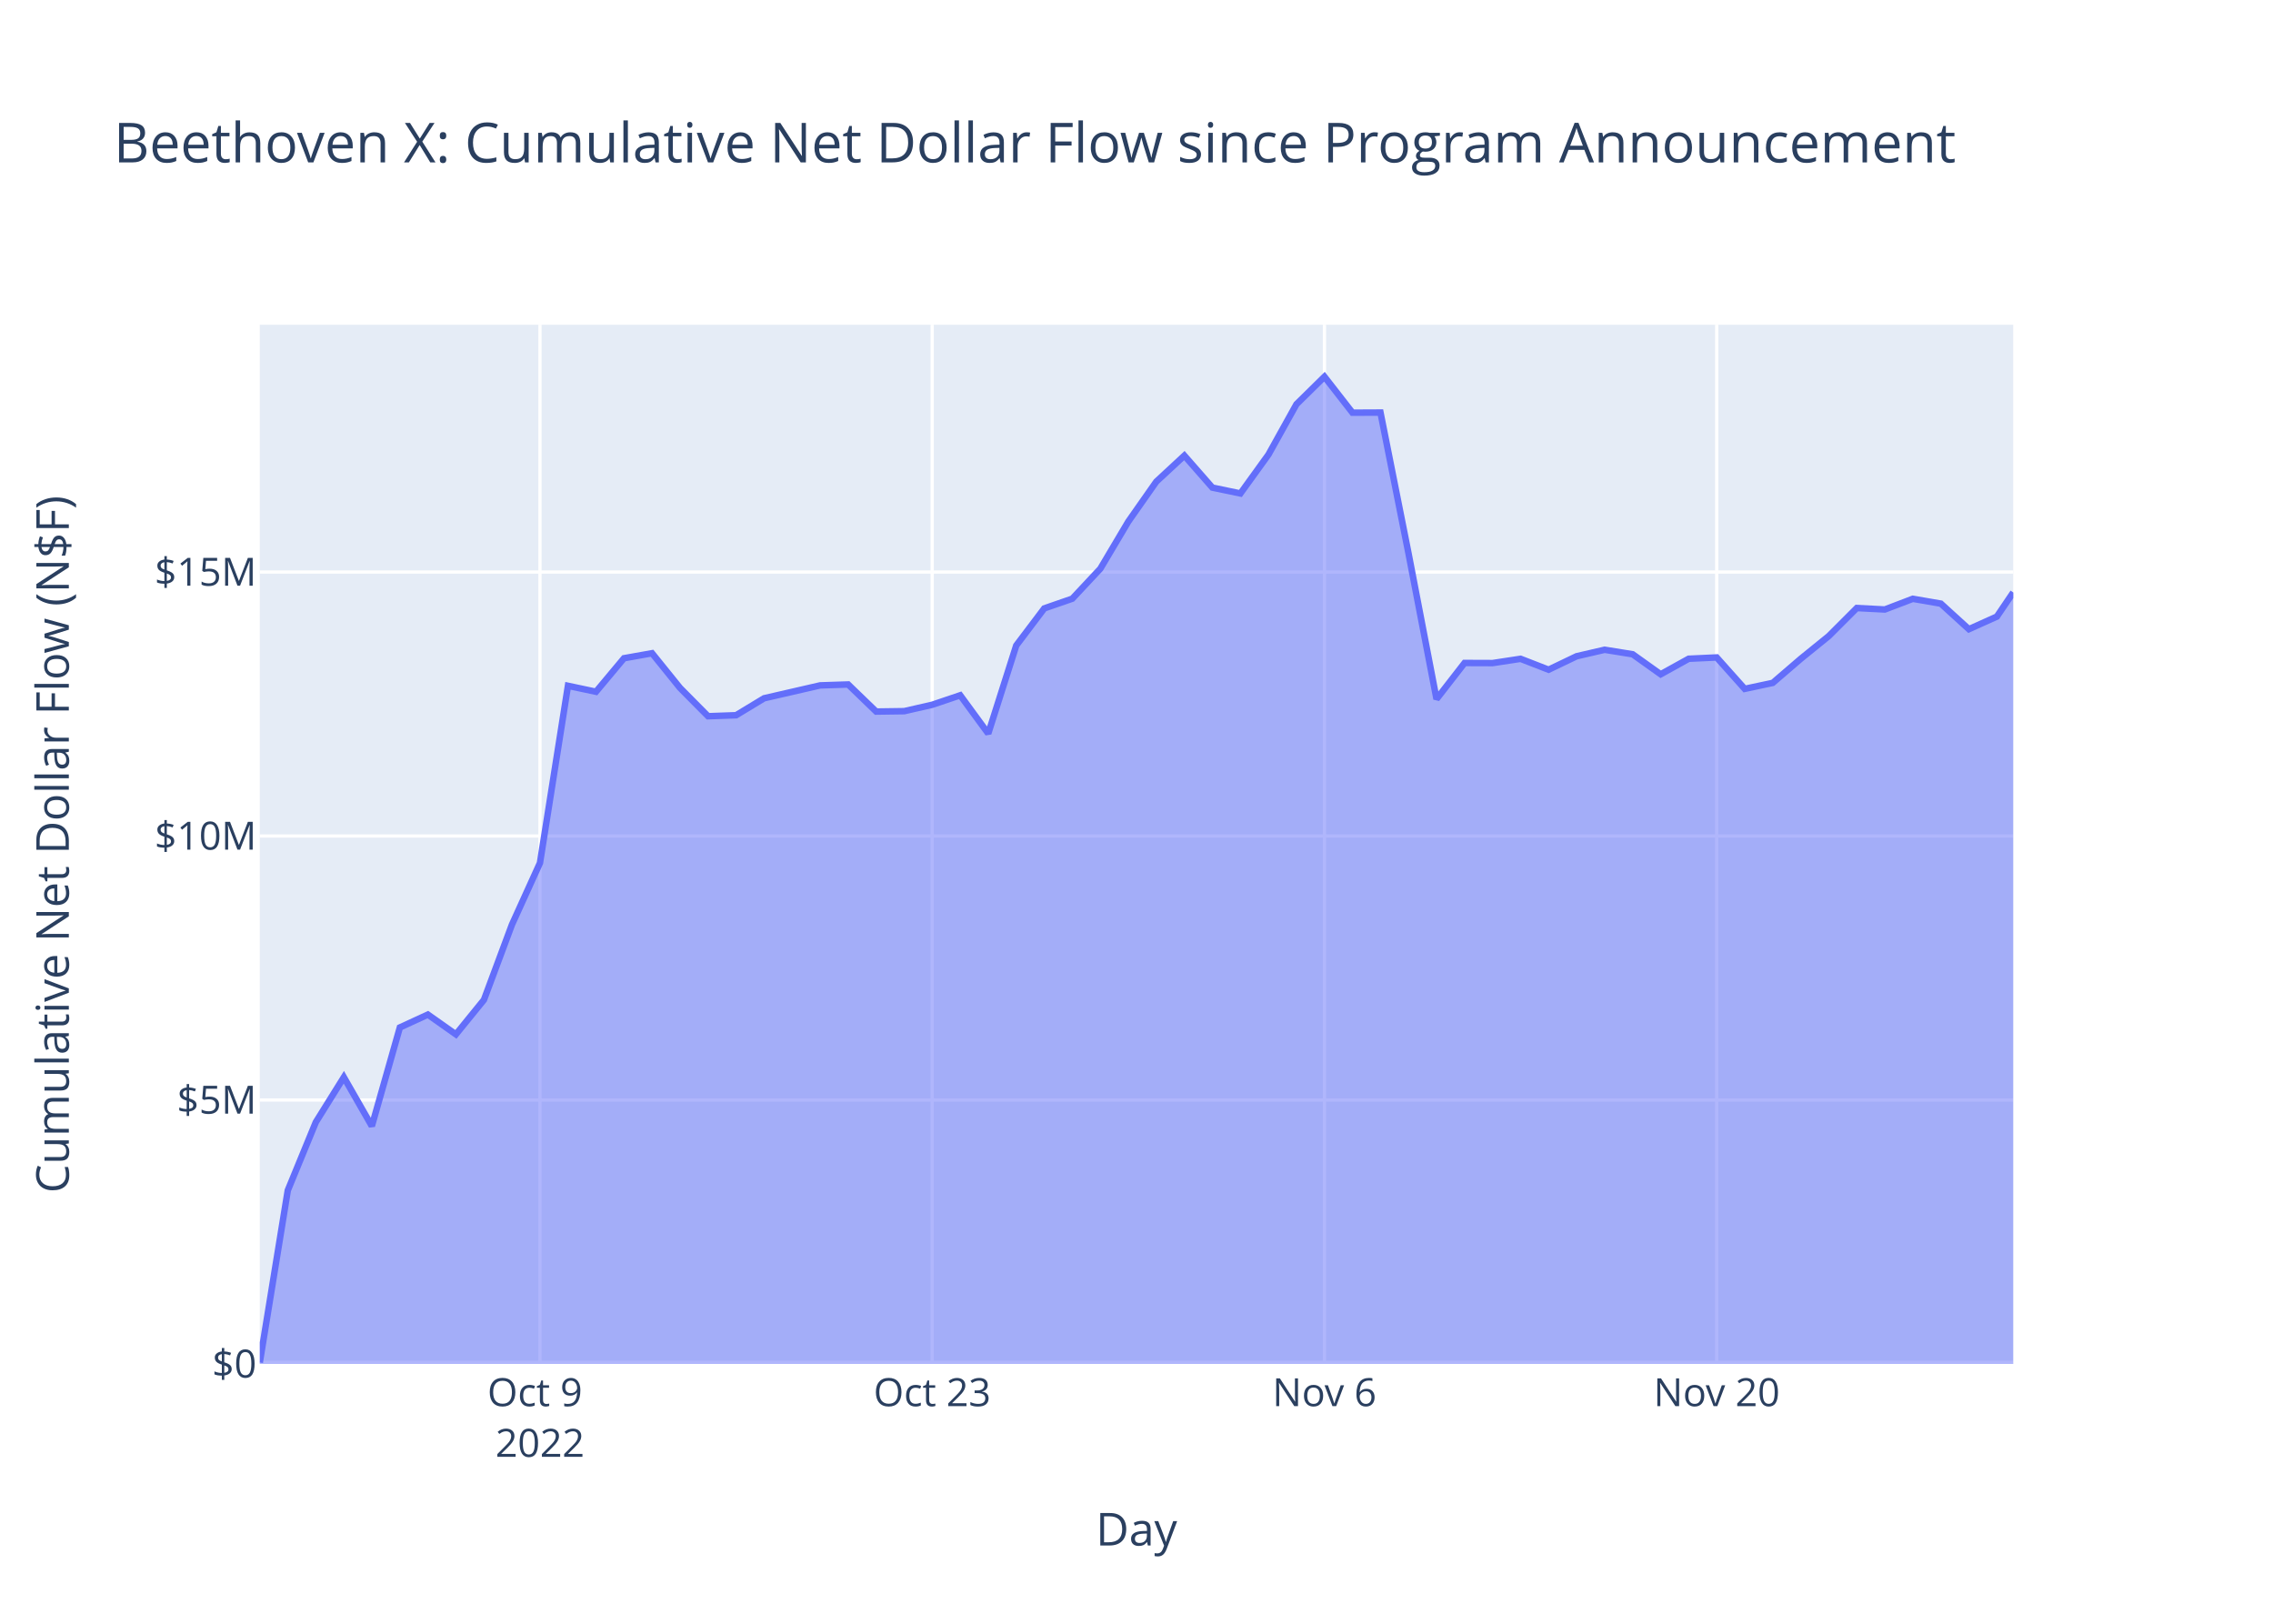
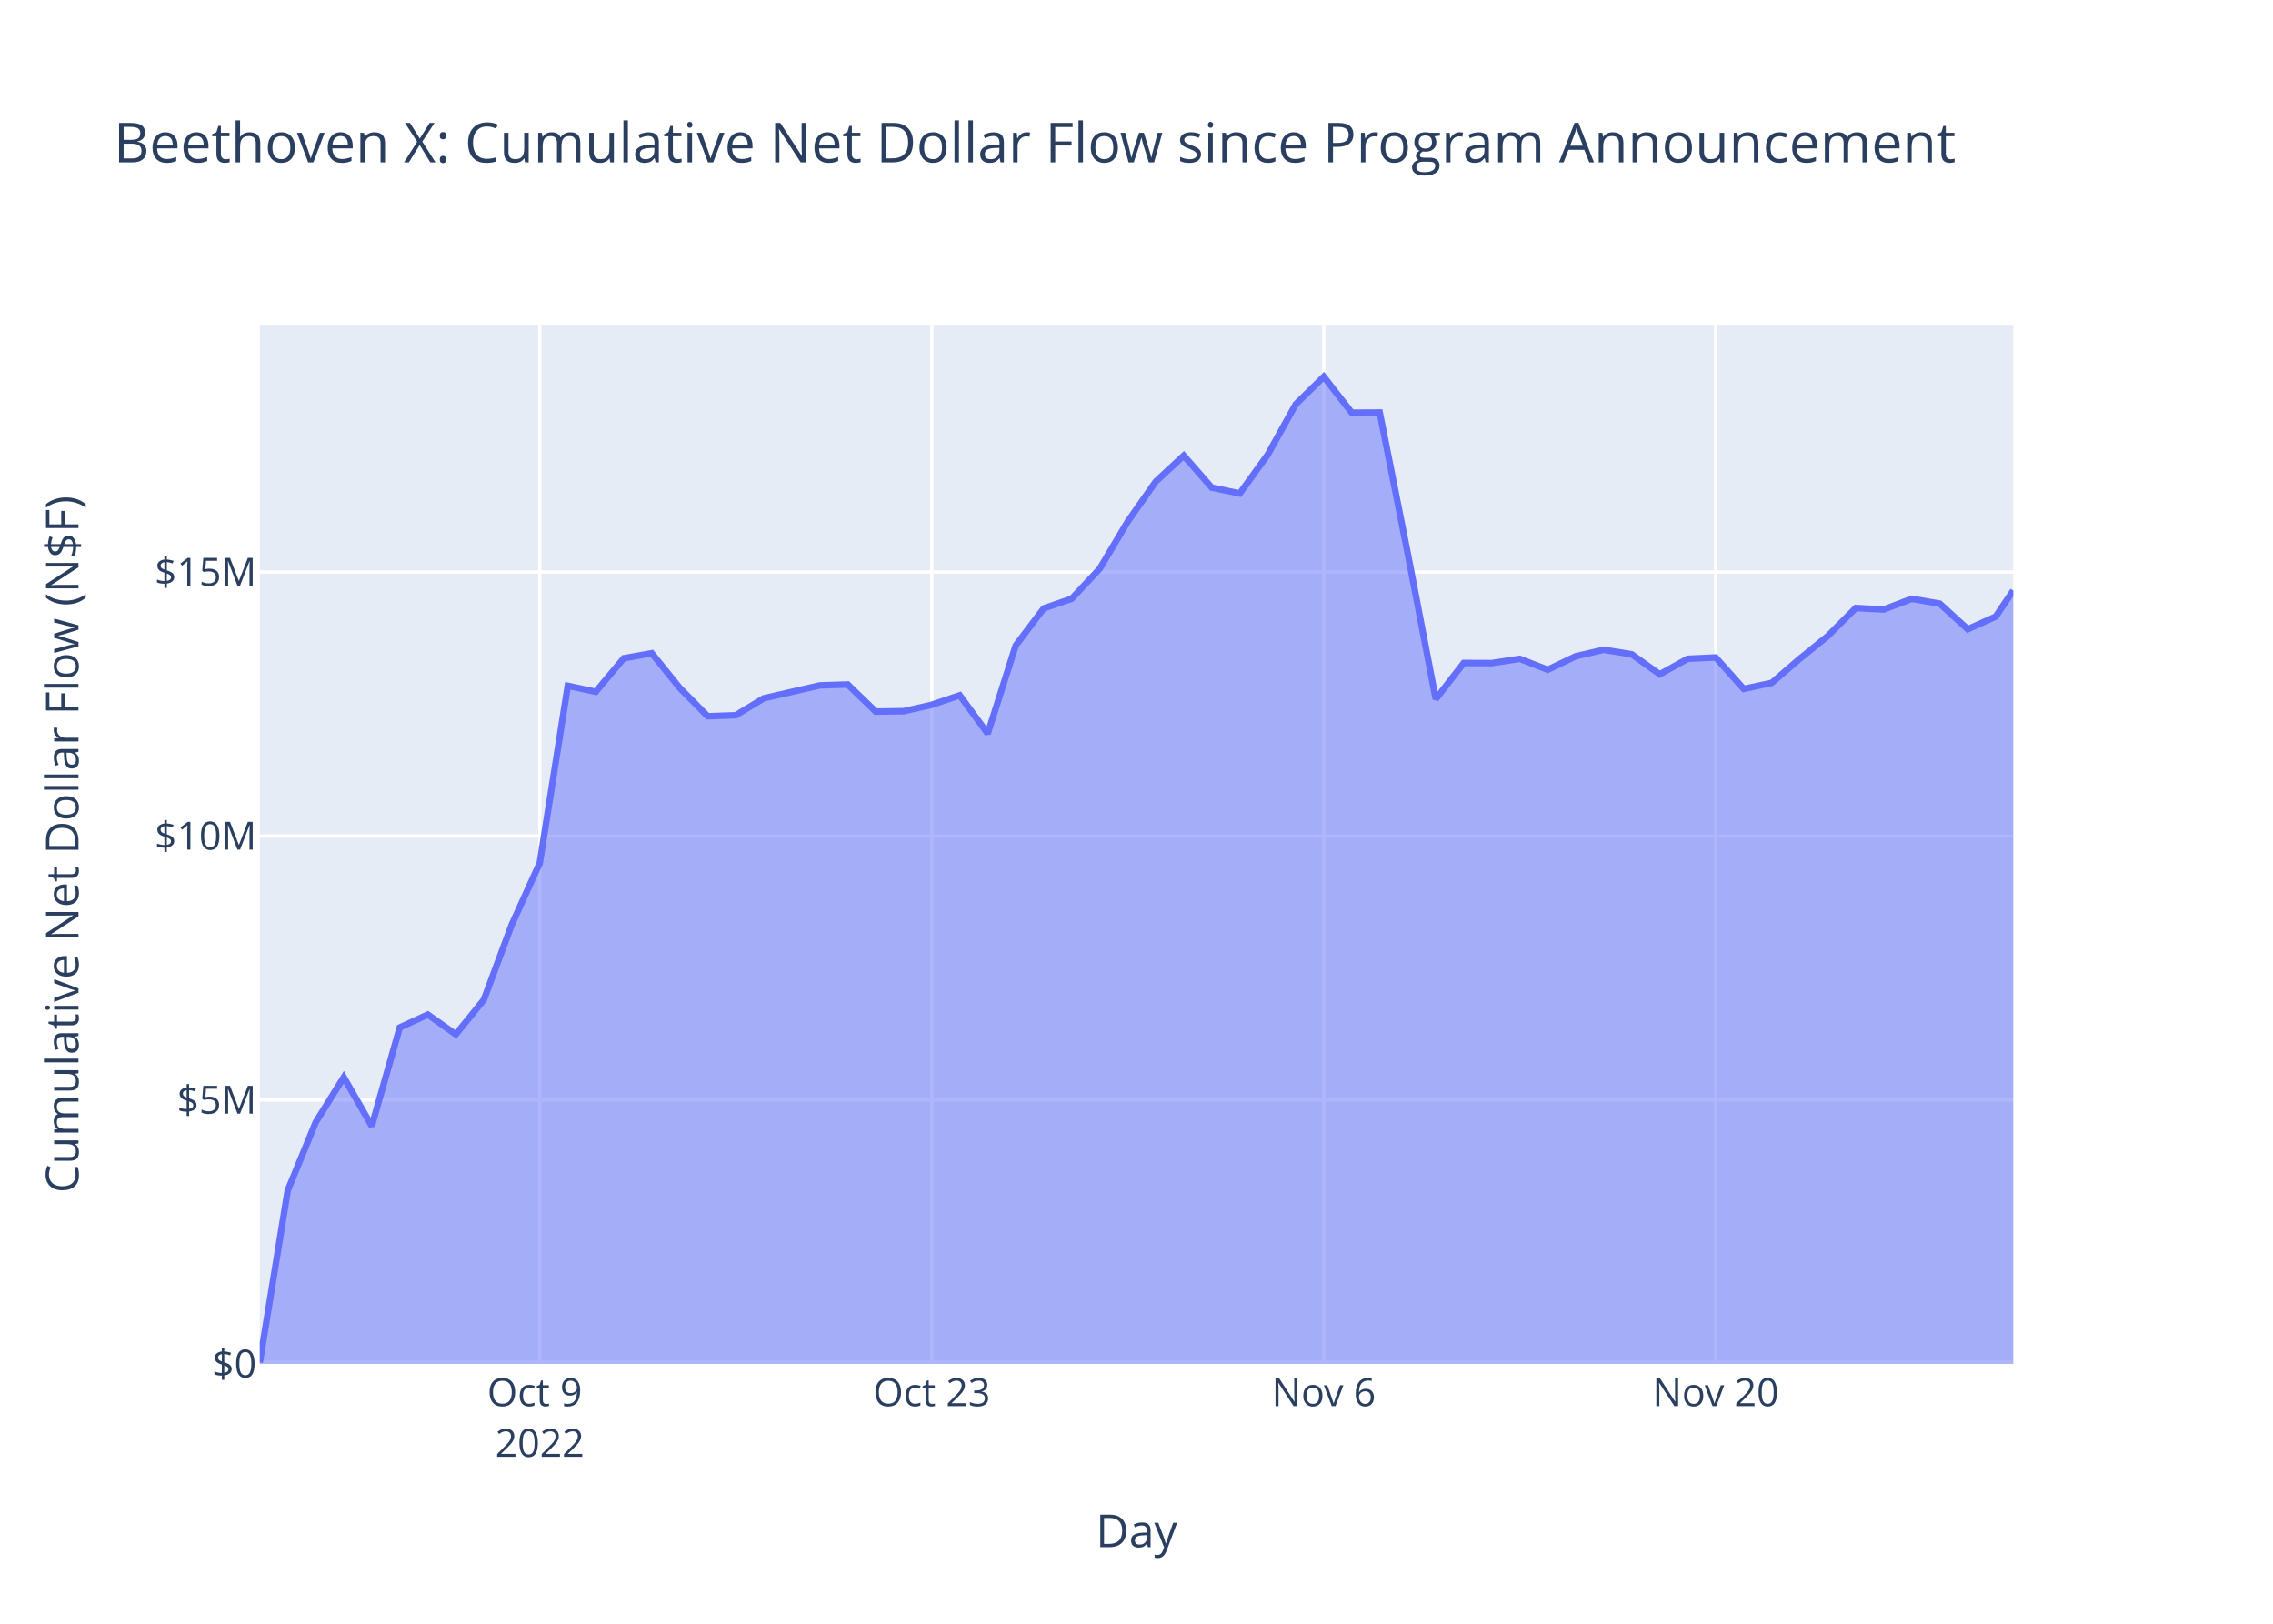
<svg xmlns="http://www.w3.org/2000/svg" class="main-svg" width="700" height="500" style="" viewBox="0 0 700 500">
  <rect x="0" y="0" width="700" height="500" style="fill: rgb(255, 255, 255); fill-opacity: 1;" />
-   <defs id="defs-75be93">
+   <defs id="defs-482c78">
    <g class="clips">
-       <clipPath id="clip75be93xyplot" class="plotclip">
+       <clipPath id="clip482c78xyplot" class="plotclip">
        <rect width="540" height="320" />
      </clipPath>
-       <clipPath class="axesclip" id="clip75be93x">
+       <clipPath class="axesclip" id="clip482c78x">
        <rect x="80" y="0" width="540" height="500" />
      </clipPath>
-       <clipPath class="axesclip" id="clip75be93y">
+       <clipPath class="axesclip" id="clip482c78y">
        <rect x="0" y="100" width="700" height="320" />
      </clipPath>
-       <clipPath class="axesclip" id="clip75be93xy">
+       <clipPath class="axesclip" id="clip482c78xy">
        <rect x="80" y="100" width="540" height="320" />
      </clipPath>
    </g>
    <g class="gradients" />
    <g class="patterns" />
  </defs>
  <g class="bglayer">
    <rect class="bg" x="80" y="100" width="540" height="320" style="fill: rgb(229, 236, 246); fill-opacity: 1; stroke-width: 0;" />
  </g>
  <g class="layer-below">
    <g class="imagelayer" />
    <g class="shapelayer" />
  </g>
  <g class="cartesianlayer">
    <g class="subplot xy">
      <g class="layer-subplot">
        <g class="shapelayer" />
        <g class="imagelayer" />
      </g>
      <g class="minor-gridlayer">
        <g class="x" />
        <g class="y" />
      </g>
      <g class="gridlayer">
        <g class="x">
-           <path class="xgrid crisp" transform="translate(166.29,0)" d="M0,100v320" style="stroke: rgb(255, 255, 255); stroke-opacity: 1; stroke-width: 1px;" />
-           <path class="xgrid crisp" transform="translate(287.08,0)" d="M0,100v320" style="stroke: rgb(255, 255, 255); stroke-opacity: 1; stroke-width: 1px;" />
-           <path class="xgrid crisp" transform="translate(407.88,0)" d="M0,100v320" style="stroke: rgb(255, 255, 255); stroke-opacity: 1; stroke-width: 1px;" />
-           <path class="xgrid crisp" transform="translate(528.68,0)" d="M0,100v320" style="stroke: rgb(255, 255, 255); stroke-opacity: 1; stroke-width: 1px;" />
+           <path class="xgrid crisp" transform="translate(166.23,0)" d="M0,100v320" style="stroke: rgb(255, 255, 255); stroke-opacity: 1; stroke-width: 1px;" />
+           <path class="xgrid crisp" transform="translate(286.95,0)" d="M0,100v320" style="stroke: rgb(255, 255, 255); stroke-opacity: 1; stroke-width: 1px;" />
+           <path class="xgrid crisp" transform="translate(407.67,0)" d="M0,100v320" style="stroke: rgb(255, 255, 255); stroke-opacity: 1; stroke-width: 1px;" />
+           <path class="xgrid crisp" transform="translate(528.38,0)" d="M0,100v320" style="stroke: rgb(255, 255, 255); stroke-opacity: 1; stroke-width: 1px;" />
        </g>
        <g class="y">
          <path class="ygrid crisp" transform="translate(0,338.72)" d="M80,0h540" style="stroke: rgb(255, 255, 255); stroke-opacity: 1; stroke-width: 1px;" />
          <path class="ygrid crisp" transform="translate(0,257.43)" d="M80,0h540" style="stroke: rgb(255, 255, 255); stroke-opacity: 1; stroke-width: 1px;" />
          <path class="ygrid crisp" transform="translate(0,176.15)" d="M80,0h540" style="stroke: rgb(255, 255, 255); stroke-opacity: 1; stroke-width: 1px;" />
        </g>
      </g>
      <g class="zerolinelayer">
        <path class="yzl zl crisp" transform="translate(0,420)" d="M80,0h540" style="stroke: rgb(255, 255, 255); stroke-opacity: 1; stroke-width: 2px;" />
      </g>
      <path class="xlines-below" />
      <path class="ylines-below" />
      <g class="overlines-below" />
      <g class="xaxislayer-below" />
      <g class="yaxislayer-below" />
      <g class="overaxes-below" />
-       <g class="plot" transform="translate(80,100)" clip-path="url(#clip75be93xyplot)">
+       <g class="plot" transform="translate(80,100)" clip-path="url(#clip482c78xyplot)">
        <g class="scatterlayer mlayer">
-           <g class="trace scatter traceff9910" style="stroke-miterlimit: 2;">
+           <g class="trace scatter traceb29d8d" style="stroke-miterlimit: 2;">
            <g class="fills">
              <g>
-                 <path class="js-fill" d="M540,320L0,320L0,319.56L8.63,266.55L17.26,245.55L25.89,231.71L34.51,246.75L43.14,216.39L51.77,212.42L60.4,218.51L69.03,207.89L77.66,184.72L86.29,165.73L94.91,111.18L103.54,113.01L112.17,102.69L120.8,101.15L129.43,111.84L138.06,120.55L146.69,120.24L155.31,115.02L172.57,111.05L181.2,110.77L189.83,119.11L198.46,118.99L207.08,117.02L215.71,114.1L224.34,125.88L232.97,98.76L241.6,87.34L250.23,84.35L258.86,75.12L267.48,60.6L276.11,48.3L284.74,40.3L293.37,50.15L302,51.95L310.63,40L319.26,24.48L327.88,16L336.51,27.08L345.14,27.04L353.77,70.4L362.4,115.26L371.03,104.15L379.66,104.18L388.28,102.87L396.91,106.22L405.54,102.08L414.17,100.08L422.8,101.47L431.43,107.63L440.06,102.85L448.68,102.45L457.31,112.12L465.94,110.28L474.57,102.86L483.2,95.86L491.83,87.23L500.46,87.68L509.08,84.39L517.71,85.88L526.34,93.74L534.97,89.86L540,82.43" style="fill: rgb(99, 110, 250); fill-opacity: 0.5; stroke-width: 0;" />
+                 <path class="js-fill" d="M540,320L0,320L0,319.56L8.62,266.55L17.25,245.55L25.87,231.71L34.49,246.75L43.11,216.39L51.74,212.42L60.36,218.51L68.98,207.89L77.6,184.72L86.23,165.73L94.85,111.18L103.47,113.01L112.1,102.69L120.72,101.15L129.34,111.84L137.96,120.55L146.59,120.24L155.21,115.02L172.46,111.05L181.08,110.77L189.7,119.11L198.32,118.99L206.95,117.02L215.57,114.1L224.19,125.88L232.81,98.76L241.44,87.34L250.06,84.35L258.68,75.12L267.31,60.6L275.93,48.3L284.55,40.3L293.17,50.15L301.8,51.95L310.42,40L319.04,24.48L327.67,16L336.29,27.08L344.91,27.04L353.53,70.4L362.16,115.26L370.78,104.15L379.4,104.18L388.02,102.87L396.65,106.22L405.27,102.08L413.89,100.08L422.52,101.47L431.14,107.63L439.76,102.85L448.38,102.45L457.01,112.12L465.63,110.28L474.25,102.86L482.88,95.86L491.5,87.23L500.12,87.68L508.74,84.39L517.37,85.88L525.99,93.74L534.61,89.86L540,81.85" style="fill: rgb(99, 110, 250); fill-opacity: 0.5; stroke-width: 0;" />
              </g>
            </g>
            <g class="errorbars" />
            <g class="lines">
-               <path class="js-line" d="M0,319.56L8.63,266.55L17.26,245.55L25.89,231.71L34.51,246.75L43.14,216.39L51.77,212.42L60.4,218.51L69.03,207.89L77.66,184.72L86.29,165.73L94.91,111.18L103.54,113.01L112.17,102.69L120.8,101.15L129.43,111.84L138.06,120.55L146.69,120.24L155.31,115.02L172.57,111.05L181.2,110.77L189.83,119.11L198.46,118.99L207.08,117.02L215.71,114.1L224.34,125.88L232.97,98.76L241.6,87.34L250.23,84.35L258.86,75.12L267.48,60.6L276.11,48.3L284.74,40.3L293.37,50.15L302,51.95L310.63,40L319.26,24.48L327.88,16L336.51,27.08L345.14,27.04L353.77,70.4L362.4,115.26L371.03,104.15L379.66,104.18L388.28,102.87L396.91,106.22L405.54,102.08L414.17,100.08L422.8,101.47L431.43,107.63L440.06,102.85L448.68,102.45L457.31,112.12L465.94,110.28L474.57,102.86L483.2,95.86L491.83,87.23L500.46,87.68L509.08,84.39L517.71,85.88L526.34,93.74L534.97,89.86L540,82.43" style="vector-effect: non-scaling-stroke; fill: none; stroke: rgb(99, 110, 250); stroke-opacity: 1; stroke-width: 2px; opacity: 1;" />
+               <path class="js-line" d="M0,319.56L8.62,266.55L17.25,245.55L25.87,231.71L34.49,246.75L43.11,216.39L51.74,212.42L60.36,218.51L68.98,207.89L77.6,184.72L86.23,165.73L94.85,111.18L103.47,113.01L112.1,102.69L120.72,101.15L129.34,111.84L137.96,120.55L146.59,120.24L155.21,115.02L172.46,111.05L181.08,110.77L189.7,119.11L198.32,118.99L206.95,117.02L215.57,114.1L224.19,125.88L232.81,98.76L241.44,87.34L250.06,84.35L258.68,75.12L267.31,60.6L275.93,48.3L284.55,40.3L293.17,50.15L301.8,51.95L310.42,40L319.04,24.48L327.67,16L336.29,27.08L344.91,27.04L353.53,70.4L362.16,115.26L370.78,104.15L379.4,104.18L388.02,102.87L396.65,106.22L405.27,102.08L413.89,100.08L422.52,101.47L431.14,107.63L439.76,102.85L448.38,102.45L457.01,112.12L465.63,110.28L474.25,102.86L482.88,95.86L491.5,87.23L500.12,87.68L508.74,84.39L517.37,85.88L525.99,93.74L534.61,89.86L540,81.85" style="vector-effect: non-scaling-stroke; fill: none; stroke: rgb(99, 110, 250); stroke-opacity: 1; stroke-width: 2px; opacity: 1;" />
            </g>
            <g class="points" />
            <g class="text" />
          </g>
        </g>
      </g>
      <g class="overplot" />
      <path class="xlines-above crisp" d="M0,0" style="fill: none;" />
      <path class="ylines-above crisp" d="M0,0" style="fill: none;" />
      <g class="overlines-above" />
      <g class="xaxislayer-above">
        <g class="xtick">
-           <text text-anchor="middle" x="0" y="433" transform="translate(166.29,0)" style="font-family: 'Open Sans', verdana, arial, sans-serif; font-size: 12px; fill: rgb(42, 63, 95); fill-opacity: 1; white-space: pre; opacity: 1;">
+           <text text-anchor="middle" x="0" y="433" transform="translate(166.23,0)" style="font-family: 'Open Sans', verdana, arial, sans-serif; font-size: 12px; fill: rgb(42, 63, 95); fill-opacity: 1; white-space: pre; opacity: 1;">
            <tspan class="line" dy="0em" x="0" y="433">Oct 9</tspan>
            <tspan class="line" dy="1.3em" x="0" y="433">2022</tspan>
          </text>
        </g>
        <g class="xtick">
-           <text text-anchor="middle" x="0" y="433" style="font-family: 'Open Sans', verdana, arial, sans-serif; font-size: 12px; fill: rgb(42, 63, 95); fill-opacity: 1; white-space: pre; opacity: 1;" transform="translate(287.08,0)">Oct 23</text>
+           <text text-anchor="middle" x="0" y="433" style="font-family: 'Open Sans', verdana, arial, sans-serif; font-size: 12px; fill: rgb(42, 63, 95); fill-opacity: 1; white-space: pre; opacity: 1;" transform="translate(286.95,0)">Oct 23</text>
        </g>
        <g class="xtick">
-           <text text-anchor="middle" x="0" y="433" style="font-family: 'Open Sans', verdana, arial, sans-serif; font-size: 12px; fill: rgb(42, 63, 95); fill-opacity: 1; white-space: pre; opacity: 1;" transform="translate(407.88,0)">Nov 6</text>
+           <text text-anchor="middle" x="0" y="433" style="font-family: 'Open Sans', verdana, arial, sans-serif; font-size: 12px; fill: rgb(42, 63, 95); fill-opacity: 1; white-space: pre; opacity: 1;" transform="translate(407.67,0)">Nov 6</text>
        </g>
        <g class="xtick">
-           <text text-anchor="middle" x="0" y="433" style="font-family: 'Open Sans', verdana, arial, sans-serif; font-size: 12px; fill: rgb(42, 63, 95); fill-opacity: 1; white-space: pre; opacity: 1;" transform="translate(528.68,0)">Nov 20</text>
+           <text text-anchor="middle" x="0" y="433" style="font-family: 'Open Sans', verdana, arial, sans-serif; font-size: 12px; fill: rgb(42, 63, 95); fill-opacity: 1; white-space: pre; opacity: 1;" transform="translate(528.38,0)">Nov 20</text>
        </g>
      </g>
      <g class="yaxislayer-above">
        <g class="ytick">
          <text text-anchor="end" x="79" y="4.2" transform="translate(0,420)" style="font-family: 'Open Sans', verdana, arial, sans-serif; font-size: 12px; fill: rgb(42, 63, 95); fill-opacity: 1; white-space: pre; opacity: 1;">$0</text>
        </g>
        <g class="ytick">
          <text text-anchor="end" x="79" y="4.2" style="font-family: 'Open Sans', verdana, arial, sans-serif; font-size: 12px; fill: rgb(42, 63, 95); fill-opacity: 1; white-space: pre; opacity: 1;" transform="translate(0,338.72)">$5M</text>
        </g>
        <g class="ytick">
          <text text-anchor="end" x="79" y="4.2" style="font-family: 'Open Sans', verdana, arial, sans-serif; font-size: 12px; fill: rgb(42, 63, 95); fill-opacity: 1; white-space: pre; opacity: 1;" transform="translate(0,257.43)">$10M</text>
        </g>
        <g class="ytick">
          <text text-anchor="end" x="79" y="4.2" style="font-family: 'Open Sans', verdana, arial, sans-serif; font-size: 12px; fill: rgb(42, 63, 95); fill-opacity: 1; white-space: pre; opacity: 1;" transform="translate(0,176.15)">$15M</text>
        </g>
      </g>
      <g class="overaxes-above" />
    </g>
  </g>
  <g class="polarlayer" />
  <g class="smithlayer" />
  <g class="ternarylayer" />
  <g class="geolayer" />
  <g class="funnelarealayer" />
  <g class="pielayer" />
  <g class="iciclelayer" />
  <g class="treemaplayer" />
  <g class="sunburstlayer" />
  <g class="glimages" />
-   <defs id="topdefs-75be93">
+   <defs id="topdefs-482c78">
    <g class="clips" />
  </defs>
  <g class="layer-above">
    <g class="imagelayer" />
    <g class="shapelayer" />
  </g>
  <g class="infolayer">
    <g class="g-gtitle">
      <text class="gtitle" x="35" y="50" text-anchor="start" dy="0em" style="font-family: 'Open Sans', verdana, arial, sans-serif; font-size: 17px; fill: rgb(42, 63, 95); opacity: 1; font-weight: normal; white-space: pre;">Beethoven X: Cumulative Net Dollar Flow since Program Announcement</text>
    </g>
    <g class="g-xtitle">
-       <text class="xtitle" x="350" y="475.909" text-anchor="middle" style="font-family: 'Open Sans', verdana, arial, sans-serif; font-size: 14px; fill: rgb(42, 63, 95); opacity: 1; font-weight: normal; white-space: pre;">Day</text>
+       <text class="xtitle" x="350" y="476.409" text-anchor="middle" style="font-family: 'Open Sans', verdana, arial, sans-serif; font-size: 14px; fill: rgb(42, 63, 95); opacity: 1; font-weight: normal; white-space: pre;">Day</text>
    </g>
    <g class="g-ytitle">
-       <text class="ytitle" transform="rotate(-90,21.2,260)" x="21.2" y="260" text-anchor="middle" style="font-family: 'Open Sans', verdana, arial, sans-serif; font-size: 14px; fill: rgb(42, 63, 95); opacity: 1; font-weight: normal; white-space: pre;">Cumulative Net Dollar Flow (N$F)</text>
+       <text class="ytitle" transform="rotate(-90,24.16875,260)" x="24.169" y="260" text-anchor="middle" style="font-family: 'Open Sans', verdana, arial, sans-serif; font-size: 14px; fill: rgb(42, 63, 95); opacity: 1; font-weight: normal; white-space: pre;">Cumulative Net Dollar Flow (N$F)</text>
    </g>
  </g>
</svg>
